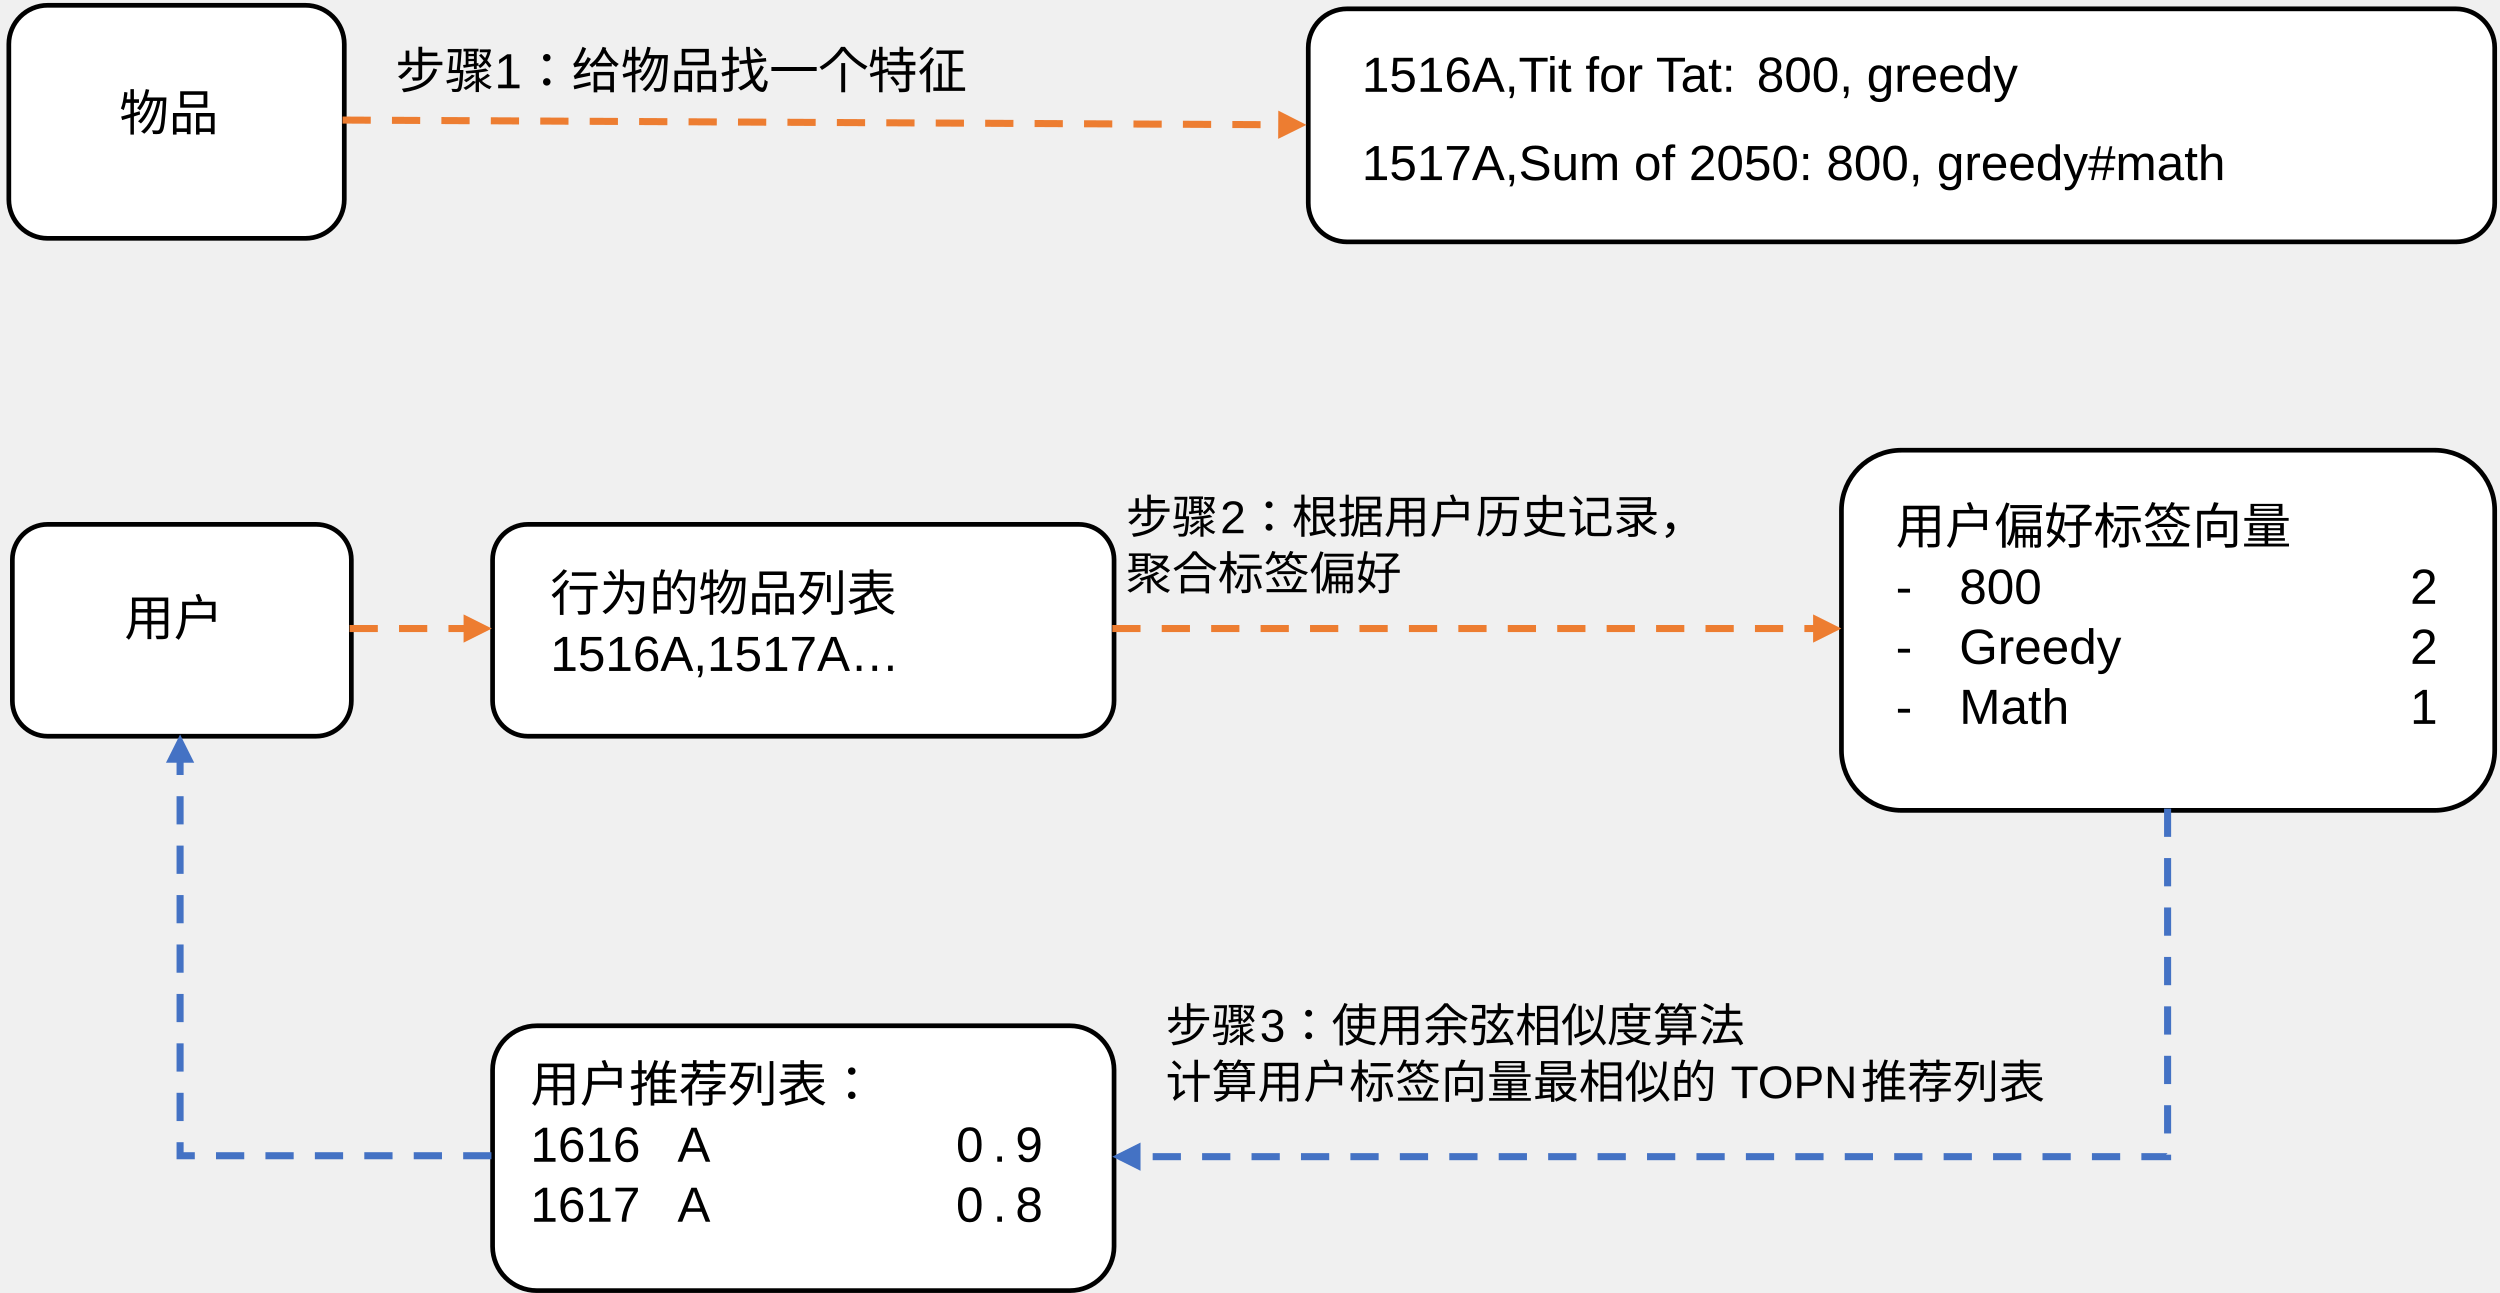
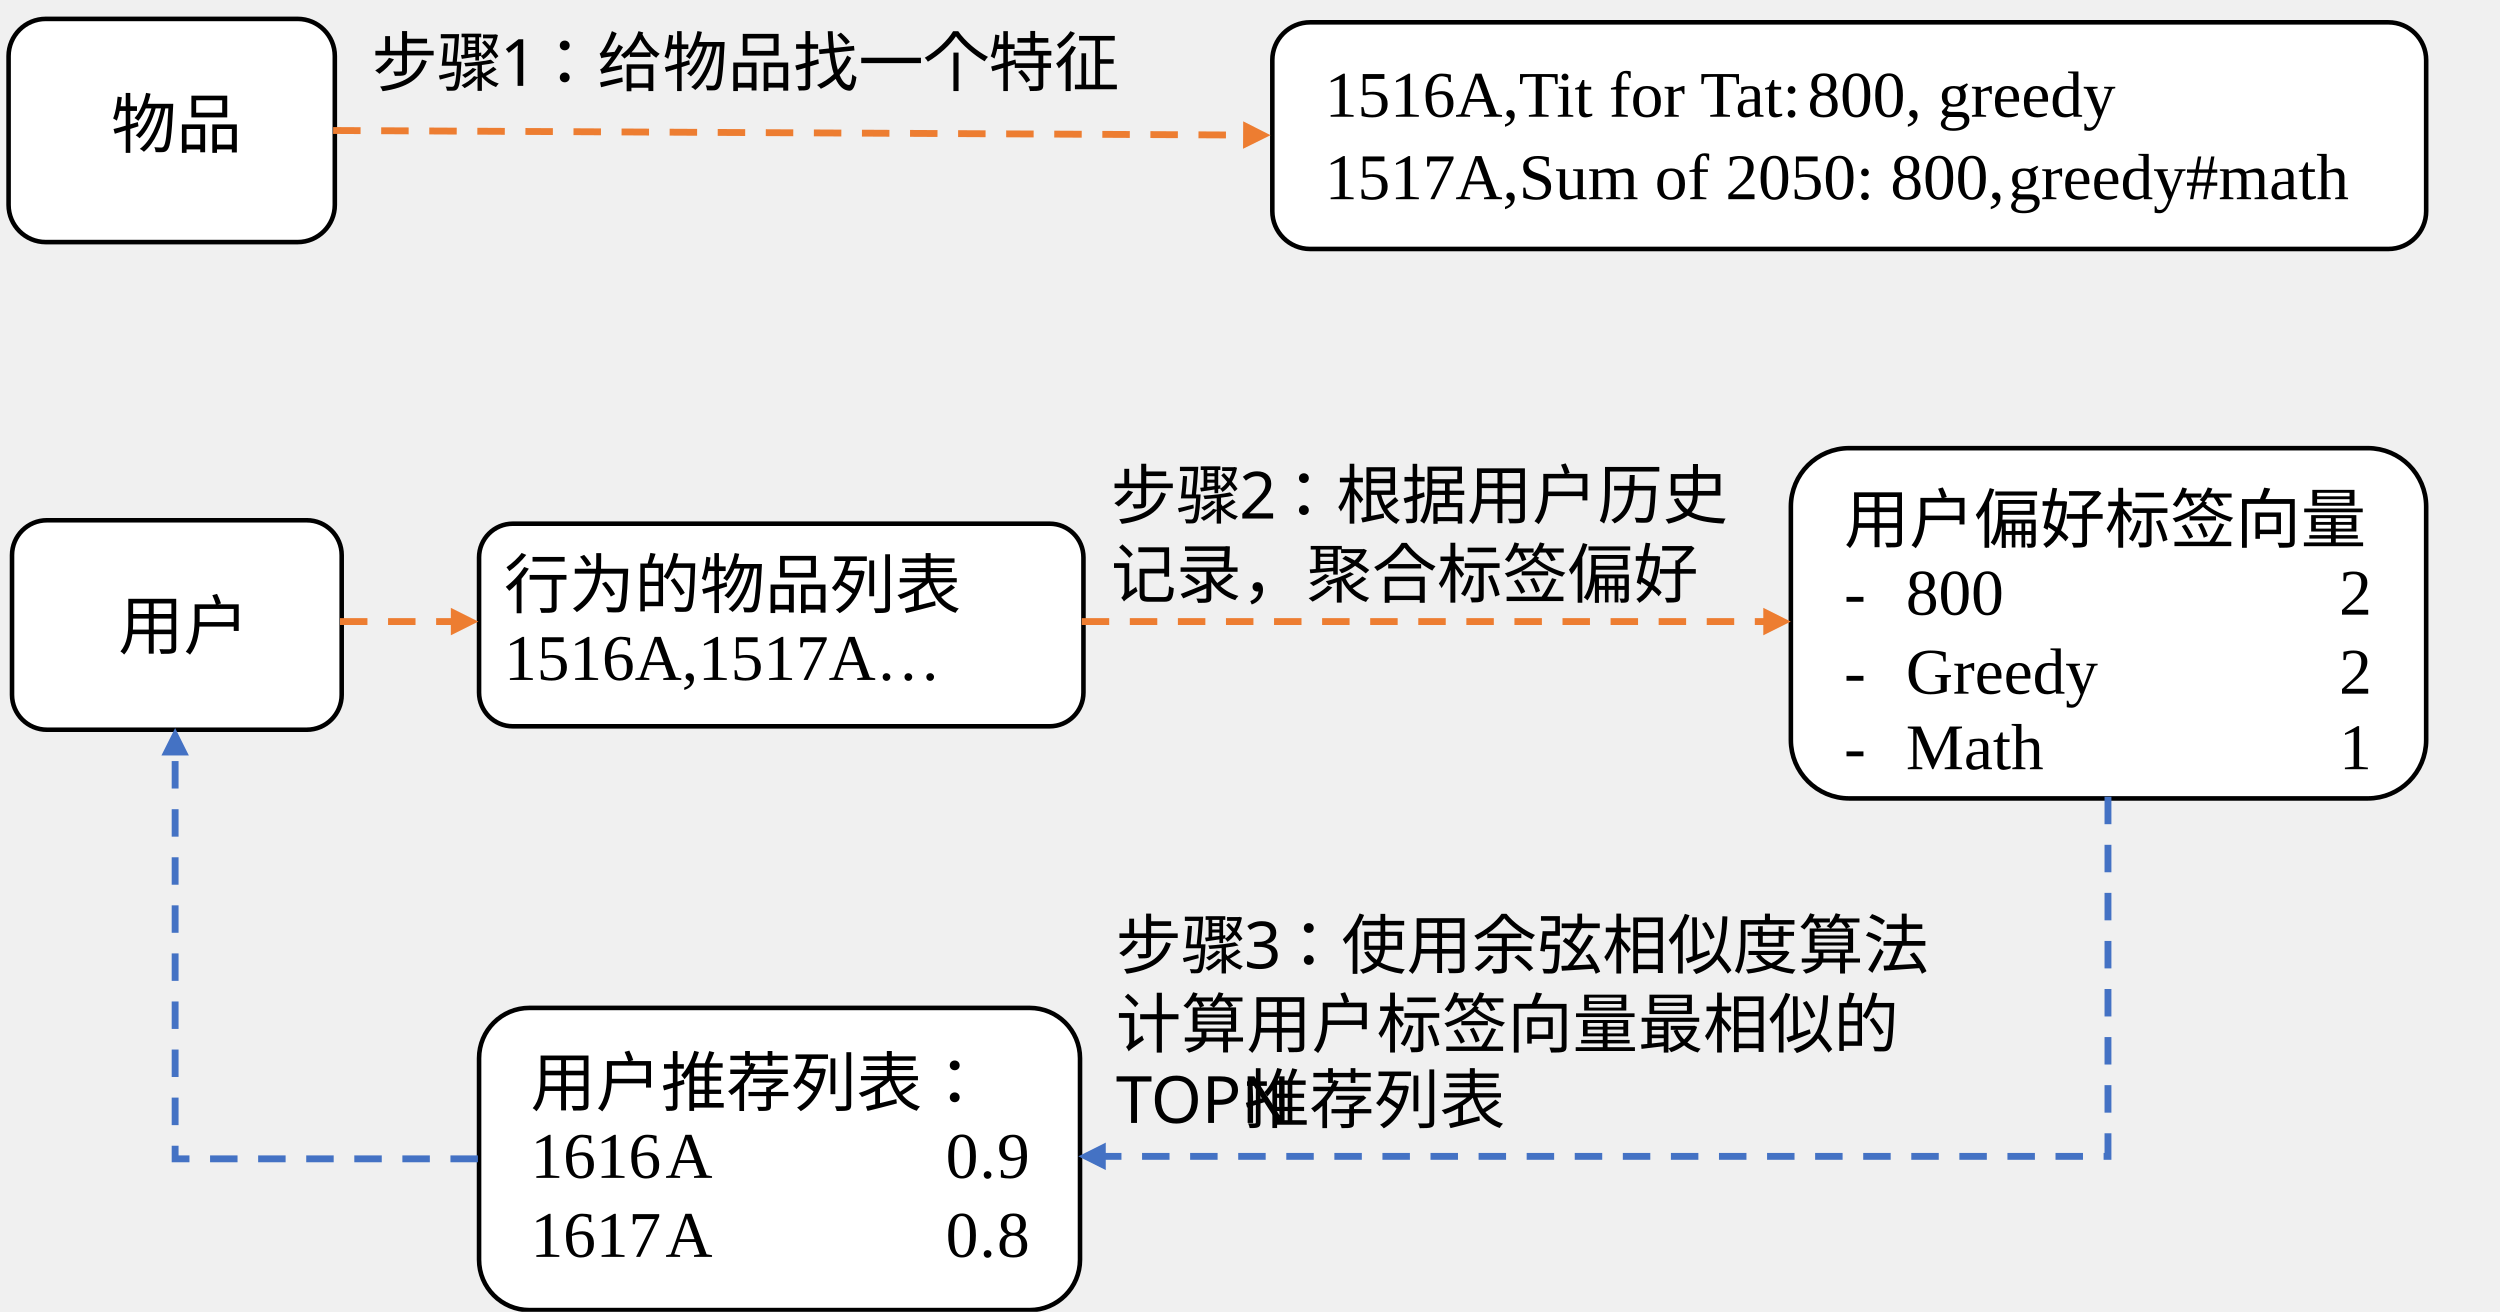
- <svg xmlns="http://www.w3.org/2000/svg" width="708" height="366" overflow="hidden">
+ <svg xmlns="http://www.w3.org/2000/svg" width="728" height="382" overflow="hidden">
  <defs>
    <clipPath id="clip0">
-       <rect x="11" y="139" width="708" height="366" />
+       <rect x="271" y="189" width="728" height="382" />
    </clipPath>
  </defs>
-   <g clip-path="url(#clip0)" transform="translate(-11 -139)">
-     <path d="M13.5 151.5C13.5 145.425 18.425 140.5 24.5 140.5L97.5 140.5C103.575 140.5 108.5 145.425 108.5 151.5L108.5 195.5C108.5 201.575 103.575 206.5 97.5 206.5L24.5 206.5C18.425 206.5 13.5 201.575 13.5 195.5Z" stroke="#000000" stroke-width="1.333" stroke-linejoin="round" stroke-miterlimit="10" fill="#FFFFFF" fill-rule="evenodd" />
-     <text font-family="Microsoft YaHei,Microsoft YaHei_MSFontService,sans-serif" font-weight="400" font-size="14" transform="translate(44.8279 176)">物品</text>
-     <path d="M381.5 152.5C381.5 146.425 386.425 141.5 392.5 141.5L706.5 141.5C712.575 141.5 717.5 146.425 717.5 152.5L717.5 196.5C717.5 202.575 712.575 207.5 706.5 207.5L392.5 207.5C386.425 207.5 381.5 202.575 381.5 196.5Z" stroke="#000000" stroke-width="1.333" stroke-linejoin="round" stroke-miterlimit="10" fill="#FFFFFF" fill-rule="evenodd" />
-     <path d="M14.5 297.5C14.5 291.977 18.977 287.5 24.5 287.5L100.5 287.5C106.023 287.5 110.5 291.977 110.5 297.5L110.5 337.5C110.5 343.023 106.023 347.5 100.5 347.5L24.5 347.5C18.977 347.5 14.5 343.023 14.5 337.5Z" stroke="#000000" stroke-width="1.333" stroke-linejoin="round" stroke-miterlimit="10" fill="#FFFFFF" fill-rule="evenodd" />
-     <text font-family="Microsoft YaHei,Microsoft YaHei_MSFontService,sans-serif" font-weight="400" font-size="14" transform="translate(46.228 319)">用户<tspan font-family="Arial,Arial_MSFontService,sans-serif" font-size="14" x="350.458" y="-154">1516A,Tit for Tat:</tspan>
-       <tspan font-family="Arial,Arial_MSFontService,sans-serif" font-size="14" x="462.292" y="-154">800, greedy</tspan>
+   <g clip-path="url(#clip0)" transform="translate(-271 -189)">
+     <path d="M273.5 205.334C273.5 199.35 278.35 194.5 284.334 194.5L357.666 194.5C363.65 194.5 368.5 199.35 368.5 205.334L368.5 248.666C368.5 254.65 363.65 259.5 357.666 259.5L284.334 259.5C278.35 259.5 273.5 254.65 273.5 248.666Z" stroke="#000000" stroke-width="1.333" stroke-linejoin="round" stroke-miterlimit="10" fill="#FFFFFF" fill-rule="evenodd" />
+     <text font-family="SimSun,SimSun_MSFontService,sans-serif" font-weight="400" font-size="19" transform="translate(303.39 232)">物品</text>
+     <path d="M641.5 206.5C641.5 200.425 646.425 195.5 652.5 195.5L966.5 195.5C972.575 195.5 977.5 200.425 977.5 206.5L977.5 250.5C977.5 256.575 972.575 261.5 966.5 261.5L652.5 261.5C646.425 261.5 641.5 256.575 641.5 250.5Z" stroke="#000000" stroke-width="1.333" stroke-linejoin="round" stroke-miterlimit="10" fill="#FFFFFF" fill-rule="evenodd" />
+     <path d="M274.5 350.667C274.5 345.052 279.052 340.5 284.667 340.5L360.333 340.5C365.948 340.5 370.5 345.052 370.5 350.667L370.5 391.333C370.5 396.948 365.948 401.5 360.333 401.5L284.667 401.5C279.052 401.5 274.5 396.948 274.5 391.333Z" stroke="#000000" stroke-width="1.333" stroke-linejoin="round" stroke-miterlimit="10" fill="#FFFFFF" fill-rule="evenodd" />
+     <text font-family="SimSun,SimSun_MSFontService,sans-serif" font-weight="400" font-size="19" transform="translate(305.454 378)">用户<tspan font-family="Times New Roman,Times New Roman_MSFontService,sans-serif" font-size="19" x="351.361" y="-155">1516A,Tit for Tat:</tspan>
+       <tspan font-family="Times New Roman,Times New Roman_MSFontService,sans-serif" font-size="19" x="491.895" y="-155">800, greedy</tspan>
    </text>
-     <path d="M108.005 172 116.005 172.04 115.995 174.04 107.995 174ZM122.005 172.07 130.005 172.11 129.995 174.11 121.995 174.07ZM136.005 172.14 144.005 172.18 143.995 174.18 135.995 174.14ZM150.004 172.21 158.004 172.25 157.994 174.25 149.994 174.21ZM164.004 172.28 172.004 172.32 171.994 174.32 163.994 174.28ZM178.004 172.351 186.004 172.391 185.994 174.391 177.994 174.35ZM192.004 172.421 200.004 172.461 199.994 174.461 191.994 174.421ZM206.004 172.491 214.004 172.531 213.994 174.531 205.994 174.491ZM220.004 172.561 228.004 172.601 227.993 174.601 219.994 174.561ZM234.003 172.631 242.003 172.671 241.993 174.671 233.993 174.631ZM248.003 172.701 256.003 172.741 255.993 174.741 247.993 174.701ZM262.003 172.771 270.003 172.811 269.993 174.811 261.993 174.771ZM276.003 172.841 284.003 172.881 283.993 174.881 275.993 174.841ZM290.003 172.911 298.003 172.951 297.993 174.951 289.993 174.911ZM304.003 172.981 312.002 173.021 311.992 175.021 303.992 174.981ZM318.002 173.052 326.002 173.092 325.992 175.092 317.992 175.051ZM332.002 173.122 340.002 173.162 339.992 175.162 331.992 175.122ZM346.002 173.192 354.002 173.232 353.992 175.232 345.992 175.192ZM360.002 173.262 368.002 173.302 367.992 175.302 359.992 175.262ZM374.002 173.332 374.331 173.334 374.321 175.334 373.992 175.332ZM373.013 170.327 380.993 174.367 372.973 178.327Z" fill="#ED7D31" />
-     <text font-family="Microsoft YaHei,Microsoft YaHei_MSFontService,sans-serif" font-weight="400" font-size="14" transform="translate(123.015 164)">步骤<tspan font-family="Arial,Arial_MSFontService,sans-serif" font-size="14" x="28" y="0">1</tspan>
-       <tspan font-size="14" x="35.833" y="0">：给物品找一个特征</tspan>
-       <tspan font-family="Arial,Arial_MSFontService,sans-serif" font-size="14" x="273.671" y="26">1517A,Sum of 2050: 800, </tspan>
-       <tspan font-family="Arial,Arial_MSFontService,sans-serif" font-size="14" x="436.504" y="26">greedy#math</tspan>
+     <path d="M368.005 226 376.005 226.04 375.995 228.04 367.995 228ZM382.005 226.07 390.005 226.11 389.995 228.11 381.995 228.07ZM396.005 226.14 404.005 226.18 403.995 228.18 395.995 228.14ZM410.004 226.21 418.004 226.25 417.994 228.25 409.994 228.21ZM424.004 226.28 432.004 226.32 431.994 228.32 423.994 228.28ZM438.004 226.351 446.004 226.391 445.994 228.391 437.994 228.35ZM452.004 226.421 460.004 226.461 459.994 228.461 451.994 228.421ZM466.004 226.491 474.004 226.531 473.994 228.531 465.994 228.491ZM480.004 226.561 488.004 226.601 487.993 228.601 479.994 228.561ZM494.003 226.631 502.003 226.671 501.993 228.671 493.993 228.631ZM508.003 226.701 516.003 226.741 515.993 228.741 507.993 228.701ZM522.003 226.771 530.003 226.811 529.993 228.811 521.993 228.771ZM536.003 226.841 544.003 226.881 543.993 228.881 535.993 228.841ZM550.003 226.911 558.003 226.951 557.993 228.951 549.993 228.911ZM564.003 226.981 572.002 227.021 571.992 229.021 563.992 228.981ZM578.002 227.052 586.002 227.092 585.992 229.092 577.992 229.051ZM592.002 227.122 600.002 227.162 599.992 229.162 591.992 229.122ZM606.002 227.192 614.002 227.232 613.992 229.232 605.992 229.192ZM620.002 227.262 628.002 227.302 627.992 229.302 619.992 229.262ZM634.002 227.332 634.331 227.334 634.321 229.334 633.992 229.332ZM633.013 224.327 640.993 228.367 632.973 232.327Z" fill="#ED7D31" />
+     <text font-family="SimSun,SimSun_MSFontService,sans-serif" font-weight="400" font-size="19" transform="translate(379.28 214)">步骤<tspan font-size="19" x="37.333" y="0">1</tspan>
+       <tspan font-size="19" x="46.667" y="0">：给物品找一个特征</tspan>
+       <tspan font-family="Times New Roman,Times New Roman_MSFontService,sans-serif" font-size="19" x="277.535" y="33">1517A,Sum of 2050: 800, </tspan>
+       <tspan font-family="Times New Roman,Times New Roman_MSFontService,sans-serif" font-size="19" x="476.535" y="33">greedy#math</tspan>
    </text>
-     <path d="M150.5 297.5C150.5 291.977 154.977 287.5 160.5 287.5L316.5 287.5C322.023 287.5 326.5 291.977 326.5 297.5L326.5 337.5C326.5 343.023 322.023 347.5 316.5 347.5L160.5 347.5C154.977 347.5 150.5 343.023 150.5 337.5Z" stroke="#000000" stroke-width="1.333" stroke-linejoin="round" stroke-miterlimit="10" fill="#FFFFFF" fill-rule="evenodd" />
-     <text font-family="Microsoft YaHei,Microsoft YaHei_MSFontService,sans-serif" font-weight="400" font-size="14" transform="translate(166.87 312)">行为的物品列表<tspan font-family="Arial,Arial_MSFontService,sans-serif" font-size="14" x="0" y="17">1516A,1517A…</tspan>
+     <path d="M410.5 351.334C410.5 345.903 414.903 341.5 420.334 341.5L576.667 341.5C582.097 341.5 586.5 345.903 586.5 351.334L586.5 390.666C586.5 396.097 582.097 400.5 576.667 400.5L420.334 400.5C414.903 400.5 410.5 396.097 410.5 390.666Z" stroke="#000000" stroke-width="1.333" stroke-linejoin="round" stroke-miterlimit="10" fill="#FFFFFF" fill-rule="evenodd" />
+     <text font-family="SimSun,SimSun_MSFontService,sans-serif" font-weight="400" font-size="19" transform="translate(417.812 366)">行为的物品列表<tspan font-family="Times New Roman,Times New Roman_MSFontService,sans-serif" font-size="19" x="0" y="21">1516A,1517A…</tspan>
    </text>
-     <path d="M2.60604e-06-1 8-1 8 1-2.60604e-06 1ZM14-1 22-1 22 1 14 1ZM28-1 33.619-1 33.619 1 28 1ZM32.286-4 40.286 0 32.286 4Z" fill="#ED7D31" transform="matrix(1 0 0 -1 110 317)" />
-     <path d="M532.5 283.5C532.5 274.111 540.111 266.5 549.5 266.5L700.5 266.5C709.889 266.5 717.5 274.111 717.5 283.5L717.5 351.5C717.5 360.889 709.889 368.5 700.5 368.5L549.5 368.5C540.111 368.5 532.5 360.889 532.5 351.5Z" stroke="#000000" stroke-width="1.333" stroke-linejoin="round" stroke-miterlimit="10" fill="#FFFFFF" fill-rule="evenodd" />
-     <text font-family="Microsoft YaHei,Microsoft YaHei_MSFontService,sans-serif" font-weight="400" font-size="14" transform="translate(547.869 293)">用户偏好标签向量<tspan font-family="Arial,Arial_MSFontService,sans-serif" font-size="14" x="0" y="17">-</tspan>
-       <tspan font-family="Arial,Arial_MSFontService,sans-serif" font-size="14" x="18" y="17">800</tspan>
-       <tspan font-family="Arial,Arial_MSFontService,sans-serif" font-size="14" x="145.667" y="17">2</tspan>
-       <tspan font-family="Arial,Arial_MSFontService,sans-serif" font-size="14" x="0" y="34">-</tspan>
-       <tspan font-family="Arial,Arial_MSFontService,sans-serif" font-size="14" x="18" y="34">Greedy</tspan>
-       <tspan font-family="Arial,Arial_MSFontService,sans-serif" font-size="14" x="145.667" y="34">2</tspan>
-       <tspan font-family="Arial,Arial_MSFontService,sans-serif" font-size="14" x="0" y="51">-</tspan>
-       <tspan font-family="Arial,Arial_MSFontService,sans-serif" font-size="14" x="18" y="51">Math</tspan>
-       <tspan font-family="Arial,Arial_MSFontService,sans-serif" font-size="14" x="145.667" y="51">1</tspan>
+     <path d="M2.60604e-06-1 8-1 8 1-2.60604e-06 1ZM14-1 22-1 22 1 14 1ZM28-1 33.619-1 33.619 1 28 1ZM32.286-4 40.286 0 32.286 4Z" fill="#ED7D31" transform="matrix(1 0 0 -1 370 370)" />
+     <path d="M792.5 336.5C792.5 327.111 800.111 319.5 809.5 319.5L960.5 319.5C969.889 319.5 977.5 327.111 977.5 336.5L977.5 404.5C977.5 413.889 969.889 421.5 960.5 421.5L809.5 421.5C800.111 421.5 792.5 413.889 792.5 404.5Z" stroke="#000000" stroke-width="1.333" stroke-linejoin="round" stroke-miterlimit="10" fill="#FFFFFF" fill-rule="evenodd" />
+     <text font-family="SimSun,SimSun_MSFontService,sans-serif" font-weight="400" font-size="19" transform="translate(807.998 347)">用户偏好标签向量<tspan font-family="Times New Roman,Times New Roman_MSFontService,sans-serif" font-size="19" x="0" y="21">-</tspan>
+       <tspan font-family="Times New Roman,Times New Roman_MSFontService,sans-serif" font-size="19" x="18" y="21">800</tspan>
+       <tspan font-family="Times New Roman,Times New Roman_MSFontService,sans-serif" font-size="19" x="144.167" y="21">2</tspan>
+       <tspan font-family="Times New Roman,Times New Roman_MSFontService,sans-serif" font-size="19" x="0" y="44">-</tspan>
+       <tspan font-family="Times New Roman,Times New Roman_MSFontService,sans-serif" font-size="19" x="18" y="44">Greedy</tspan>
+       <tspan font-family="Times New Roman,Times New Roman_MSFontService,sans-serif" font-size="19" x="144.167" y="44">2</tspan>
+       <tspan font-family="Times New Roman,Times New Roman_MSFontService,sans-serif" font-size="19" x="0" y="66">-</tspan>
+       <tspan font-family="Times New Roman,Times New Roman_MSFontService,sans-serif" font-size="19" x="18" y="66">Math</tspan>
+       <tspan font-family="Times New Roman,Times New Roman_MSFontService,sans-serif" font-size="19" x="144.167" y="66">1</tspan>
    </text>
-     <path d="M5.08486e-07-1 8-1 8 1-5.08486e-07 1ZM14-1 22-1 22 1 14 1ZM28-1 36-1 36 1 28 1ZM42-1 50-1 50 1 42 1ZM56-1 64-1 64 1 56 1ZM70-1 78-1 78 1 70 1ZM84-1 92-1 92 1 84 1ZM98-1 106-1 106 1 98 1ZM112-1 120-1 120 1 112 1ZM126-1 134-1 134 1 126 1ZM140-1 148-1 148 1 140 1ZM154-1 162-1 162 1 154 1ZM168-1 176-1 176 1 168 1ZM182-1 190-1 190 1 182 1ZM196-1 199.803-1 199.803 1 196 1ZM198.47-4 206.47 0 198.47 4Z" fill="#ED7D31" transform="matrix(1 0 0 -1 326 317)" />
-     <text font-family="Microsoft YaHei,Microsoft YaHei_MSFontService,sans-serif" font-weight="400" font-size="13" transform="translate(329.898 290)">步骤<tspan font-family="Arial,Arial_MSFontService,sans-serif" font-size="13" x="26.667" y="0">2</tspan>
-       <tspan font-size="13" x="34" y="0">：根据用户历史记录，</tspan>
-       <tspan font-size="13" x="0" y="16">聚合标签偏好</tspan>
+     <path d="M5.08486e-07-1 8-1 8 1-5.08486e-07 1ZM14-1 22-1 22 1 14 1ZM28-1 36-1 36 1 28 1ZM42-1 50-1 50 1 42 1ZM56-1 64-1 64 1 56 1ZM70-1 78-1 78 1 70 1ZM84-1 92-1 92 1 84 1ZM98-1 106-1 106 1 98 1ZM112-1 120-1 120 1 112 1ZM126-1 134-1 134 1 126 1ZM140-1 148-1 148 1 140 1ZM154-1 162-1 162 1 154 1ZM168-1 176-1 176 1 168 1ZM182-1 190-1 190 1 182 1ZM196-1 199.803-1 199.803 1 196 1ZM198.47-4 206.47 0 198.47 4Z" fill="#ED7D31" transform="matrix(1 0 0 -1 586 370)" />
+     <text font-family="SimSun,SimSun_MSFontService,sans-serif" font-weight="400" font-size="19" transform="translate(594.522 340)">步骤<tspan font-size="19" x="37.333" y="0">2</tspan>
+       <tspan font-size="19" x="46.667" y="0">：根据用户历史</tspan>
+       <tspan font-size="19" x="0" y="23">记录，聚合标签偏好</tspan>
    </text>
-     <path d="M150.5 442C150.5 435.097 156.097 429.5 163 429.5L314 429.5C320.904 429.5 326.5 435.097 326.5 442L326.5 492C326.5 498.904 320.904 504.5 314 504.5L163 504.5C156.097 504.5 150.5 498.904 150.5 492Z" stroke="#000000" stroke-width="1.333" stroke-linejoin="round" stroke-miterlimit="10" fill="#FFFFFF" fill-rule="evenodd" />
-     <text font-family="Microsoft YaHei,Microsoft YaHei_MSFontService,sans-serif" font-weight="400" font-size="14" transform="translate(161.217 451)">用户推荐列表：<tspan font-family="Arial,Arial_MSFontService,sans-serif" font-size="14" x="0" y="17">1616</tspan>
-       <tspan font-family="Arial,Arial_MSFontService,sans-serif" font-size="14" x="41.627" y="17">A</tspan>
-       <tspan font-family="Arial,Arial_MSFontService,sans-serif" font-size="14" x="120.533" y="17">0</tspan>
-       <tspan font-family="Arial,Arial_MSFontService,sans-serif" font-size="14" x="130.933" y="17">.</tspan>
-       <tspan font-family="Arial,Arial_MSFontService,sans-serif" font-size="14" x="137.333" y="17">9</tspan>
-       <tspan font-family="Arial,Arial_MSFontService,sans-serif" font-size="14" x="0" y="34">1617</tspan>
-       <tspan font-family="Arial,Arial_MSFontService,sans-serif" font-size="14" x="41.627" y="34">A</tspan>
-       <tspan font-family="Arial,Arial_MSFontService,sans-serif" font-size="14" x="120.533" y="34">0</tspan>
-       <tspan font-family="Arial,Arial_MSFontService,sans-serif" font-size="14" x="130.933" y="34">.</tspan>
-       <tspan font-family="Arial,Arial_MSFontService,sans-serif" font-size="14" x="137.333" y="34">8</tspan>
+     <path d="M410.5 497.167C410.5 489.067 417.067 482.5 425.167 482.5L570.833 482.5C578.933 482.5 585.5 489.067 585.5 497.167L585.5 555.833C585.5 563.933 578.933 570.5 570.833 570.5L425.167 570.5C417.067 570.5 410.5 563.933 410.5 555.833Z" stroke="#000000" stroke-width="1.333" stroke-linejoin="round" stroke-miterlimit="10" fill="#FFFFFF" fill-rule="evenodd" />
+     <text font-family="SimSun,SimSun_MSFontService,sans-serif" font-weight="400" font-size="19" transform="translate(425.512 511)">用户推荐列表：<tspan font-family="Times New Roman,Times New Roman_MSFontService,sans-serif" font-size="19" x="0" y="21">1616</tspan>
+       <tspan font-family="Times New Roman,Times New Roman_MSFontService,sans-serif" font-size="19" x="39.253" y="21">A</tspan>
+       <tspan font-family="Times New Roman,Times New Roman_MSFontService,sans-serif" font-size="19" x="120.887" y="21">0</tspan>
+       <tspan font-family="Times New Roman,Times New Roman_MSFontService,sans-serif" font-size="19" x="130.693" y="21">.</tspan>
+       <tspan font-family="Times New Roman,Times New Roman_MSFontService,sans-serif" font-size="19" x="135.833" y="21">9</tspan>
+       <tspan font-family="Times New Roman,Times New Roman_MSFontService,sans-serif" font-size="19" x="0" y="44">1617</tspan>
+       <tspan font-family="Times New Roman,Times New Roman_MSFontService,sans-serif" font-size="19" x="39.253" y="44">A</tspan>
+       <tspan font-family="Times New Roman,Times New Roman_MSFontService,sans-serif" font-size="19" x="120.887" y="44">0</tspan>
+       <tspan font-family="Times New Roman,Times New Roman_MSFontService,sans-serif" font-size="19" x="130.693" y="44">.</tspan>
+       <tspan font-family="Times New Roman,Times New Roman_MSFontService,sans-serif" font-size="19" x="135.833" y="44">8</tspan>
    </text>
-     <path d="M625.864 368 625.864 376 623.864 376 623.864 368ZM625.864 382 625.864 390 623.864 390 623.864 382ZM625.864 396 625.864 404 623.864 404 623.864 396ZM625.864 410 625.864 418 623.864 418 623.864 410ZM625.864 424 625.864 432 623.864 432 623.864 424ZM625.864 438 625.864 446 623.864 446 623.864 438ZM625.864 452 625.864 460 623.864 460 623.864 452ZM625.864 466 625.864 467.571 617.435 467.571 617.435 465.571 624.864 465.571 623.864 466.571 623.864 466ZM611.435 467.571 603.435 467.571 603.435 465.571 611.435 465.571ZM597.435 467.571 589.435 467.571 589.435 465.571 597.435 465.571ZM583.435 467.571 575.435 467.571 575.435 465.571 583.435 465.571ZM569.435 467.571 561.435 467.571 561.435 465.571 569.435 465.571ZM555.435 467.571 547.435 467.571 547.435 465.571 555.435 465.571ZM541.435 467.571 533.435 467.571 533.435 465.571 541.435 465.571ZM527.435 467.571 519.435 467.571 519.435 465.571 527.435 465.571ZM513.435 467.571 505.435 467.571 505.435 465.571 513.435 465.571ZM499.435 467.571 491.435 467.571 491.435 465.571 499.435 465.571ZM485.435 467.571 477.435 467.571 477.435 465.571 485.435 465.571ZM471.435 467.571 463.435 467.571 463.435 465.571 471.435 465.571ZM457.435 467.571 449.435 467.571 449.435 465.571 457.435 465.571ZM443.435 467.571 435.435 467.571 435.435 465.571 443.435 465.571ZM429.435 467.571 421.435 467.571 421.435 465.571 429.435 465.571ZM415.435 467.571 407.435 467.571 407.435 465.571 415.435 465.571ZM401.435 467.571 393.435 467.571 393.435 465.571 401.435 465.571ZM387.435 467.571 379.435 467.571 379.435 465.571 387.435 465.571ZM373.435 467.571 365.435 467.571 365.435 465.571 373.435 465.571ZM359.435 467.571 351.435 467.571 351.435 465.571 359.435 465.571ZM345.435 467.571 337.435 467.571 337.435 465.571 345.435 465.571ZM334 470.571 326 466.571 334 462.571Z" fill="#4472C4" />
-     <text font-family="Microsoft YaHei,Microsoft YaHei_MSFontService,sans-serif" font-weight="400" font-size="13" transform="translate(341.11 434)">步骤<tspan font-family="Arial,Arial_MSFontService,sans-serif" font-size="13" x="26.667" y="0">3</tspan>
-       <tspan font-size="13" x="34" y="0">：使用余弦相似度算法</tspan>
-       <tspan font-size="13" x="0" y="16">计算用户标签向量最相似的</tspan>
-       <tspan font-family="Arial,Arial_MSFontService,sans-serif" font-size="13" x="160" y="16">TOPN</tspan>
-       <tspan font-size="13" x="197" y="16">推荐列表</tspan>
+     <path d="M885.841 421 885.841 429 883.841 429 883.841 421ZM885.841 435 885.841 443 883.841 443 883.841 435ZM885.841 449 885.841 457 883.841 457 883.841 449ZM885.841 463 885.841 471 883.841 471 883.841 463ZM885.841 477 885.841 485 883.841 485 883.841 477ZM885.841 491 885.841 499 883.841 499 883.841 491ZM885.841 505 885.841 513 883.841 513 883.841 505ZM885.841 519 885.841 526.725 883.566 526.725 883.566 524.725 884.841 524.725 883.841 525.725 883.841 519ZM877.566 526.725 869.566 526.725 869.566 524.725 877.566 524.725ZM863.566 526.725 855.566 526.725 855.566 524.725 863.566 524.725ZM849.566 526.725 841.566 526.725 841.566 524.725 849.566 524.725ZM835.566 526.725 827.566 526.725 827.566 524.725 835.566 524.725ZM821.566 526.725 813.566 526.725 813.566 524.725 821.566 524.725ZM807.566 526.725 799.566 526.725 799.566 524.725 807.566 524.725ZM793.566 526.725 785.566 526.725 785.566 524.725 793.566 524.725ZM779.566 526.725 771.566 526.725 771.566 524.725 779.566 524.725ZM765.566 526.725 757.566 526.725 757.566 524.725 765.566 524.725ZM751.566 526.725 743.566 526.725 743.566 524.725 751.566 524.725ZM737.566 526.725 729.566 526.725 729.566 524.725 737.566 524.725ZM723.566 526.725 715.566 526.725 715.566 524.725 723.566 524.725ZM709.566 526.725 701.566 526.725 701.566 524.725 709.566 524.725ZM695.566 526.725 687.566 526.725 687.566 524.725 695.566 524.725ZM681.566 526.725 673.566 526.725 673.566 524.725 681.566 524.725ZM667.566 526.725 659.566 526.725 659.566 524.725 667.566 524.725ZM653.566 526.725 645.566 526.725 645.566 524.725 653.566 524.725ZM639.566 526.725 631.566 526.725 631.566 524.725 639.566 524.725ZM625.566 526.725 617.566 526.725 617.566 524.725 625.566 524.725ZM611.566 526.725 603.566 526.725 603.566 524.725 611.566 524.725ZM597.566 526.725 591.667 526.725 591.667 524.725 597.566 524.725ZM593 529.725 585 525.725 593 521.725Z" fill="#4472C4" />
+     <text font-family="SimSun,SimSun_MSFontService,sans-serif" font-weight="400" font-size="19" transform="translate(595.951 471)">步骤<tspan font-size="19" x="37.333" y="0">3</tspan>
+       <tspan font-size="19" x="46.667" y="0">：使用余弦相似度算法</tspan>
+       <tspan font-size="19" x="0" y="23">计算用户标签向量最相似的</tspan>
+       <tspan font-size="19" x="0" y="45">TOPN</tspan>
+       <tspan font-size="19" x="37.333" y="45">推荐列表</tspan>
    </text>
-     <path d="M150.17 467.307 142.17 467.307 142.17 465.307 150.17 465.307ZM136.17 467.307 128.17 467.307 128.17 465.307 136.17 465.307ZM122.17 467.307 114.17 467.307 114.17 465.307 122.17 465.307ZM108.17 467.307 100.17 467.307 100.17 465.307 108.17 465.307ZM94.17 467.307 86.17 467.307 86.17 465.307 94.17 465.307ZM80.17 467.307 72.17 467.307 72.17 465.307 80.17 465.307ZM66.17 467.307 61 467.307 61 462.477 63 462.477 63 466.307 62 465.307 66.17 465.307ZM61 456.477 61 448.477 63 448.477 63 456.477ZM61 442.477 61 434.477 63 434.477 63 442.477ZM61 428.477 61 420.477 63 420.477 63 428.477ZM61 414.477 61 406.477 63 406.477 63 414.477ZM61 400.477 61 392.477 63 392.477 63 400.477ZM61 386.477 61 378.477 63 378.477 63 386.477ZM61 372.477 61 364.477 63 364.477 63 372.477ZM61 358.477 61 353.667 63 353.667 63 358.477ZM58 355 62 347 66 355Z" fill="#4472C4" />
+     <path d="M410.171 527.461 402.171 527.461 402.171 525.461 410.171 525.461ZM396.171 527.461 388.171 527.461 388.171 525.461 396.171 525.461ZM382.171 527.461 374.171 527.461 374.171 525.461 382.171 525.461ZM368.171 527.461 360.171 527.461 360.171 525.461 368.171 525.461ZM354.171 527.461 346.171 527.461 346.171 525.461 354.171 525.461ZM340.171 527.461 332.171 527.461 332.171 525.461 340.171 525.461ZM326.171 527.461 321 527.461 321 522.631 323 522.631 323 526.461 322 525.461 326.171 525.461ZM321 516.631 321 508.631 323 508.631 323 516.631ZM321 502.631 321 494.631 323 494.631 323 502.631ZM321 488.631 321 480.631 323 480.631 323 488.631ZM321 474.631 321 466.631 323 466.631 323 474.631ZM321 460.631 321 452.631 323 452.631 323 460.631ZM321 446.631 321 438.631 323 438.631 323 446.631ZM321 432.631 321 424.631 323 424.631 323 432.631ZM321 418.631 321 410.631 323 410.631 323 418.631ZM318 409 322 401 326 409Z" fill="#4472C4" />
  </g>
</svg>
